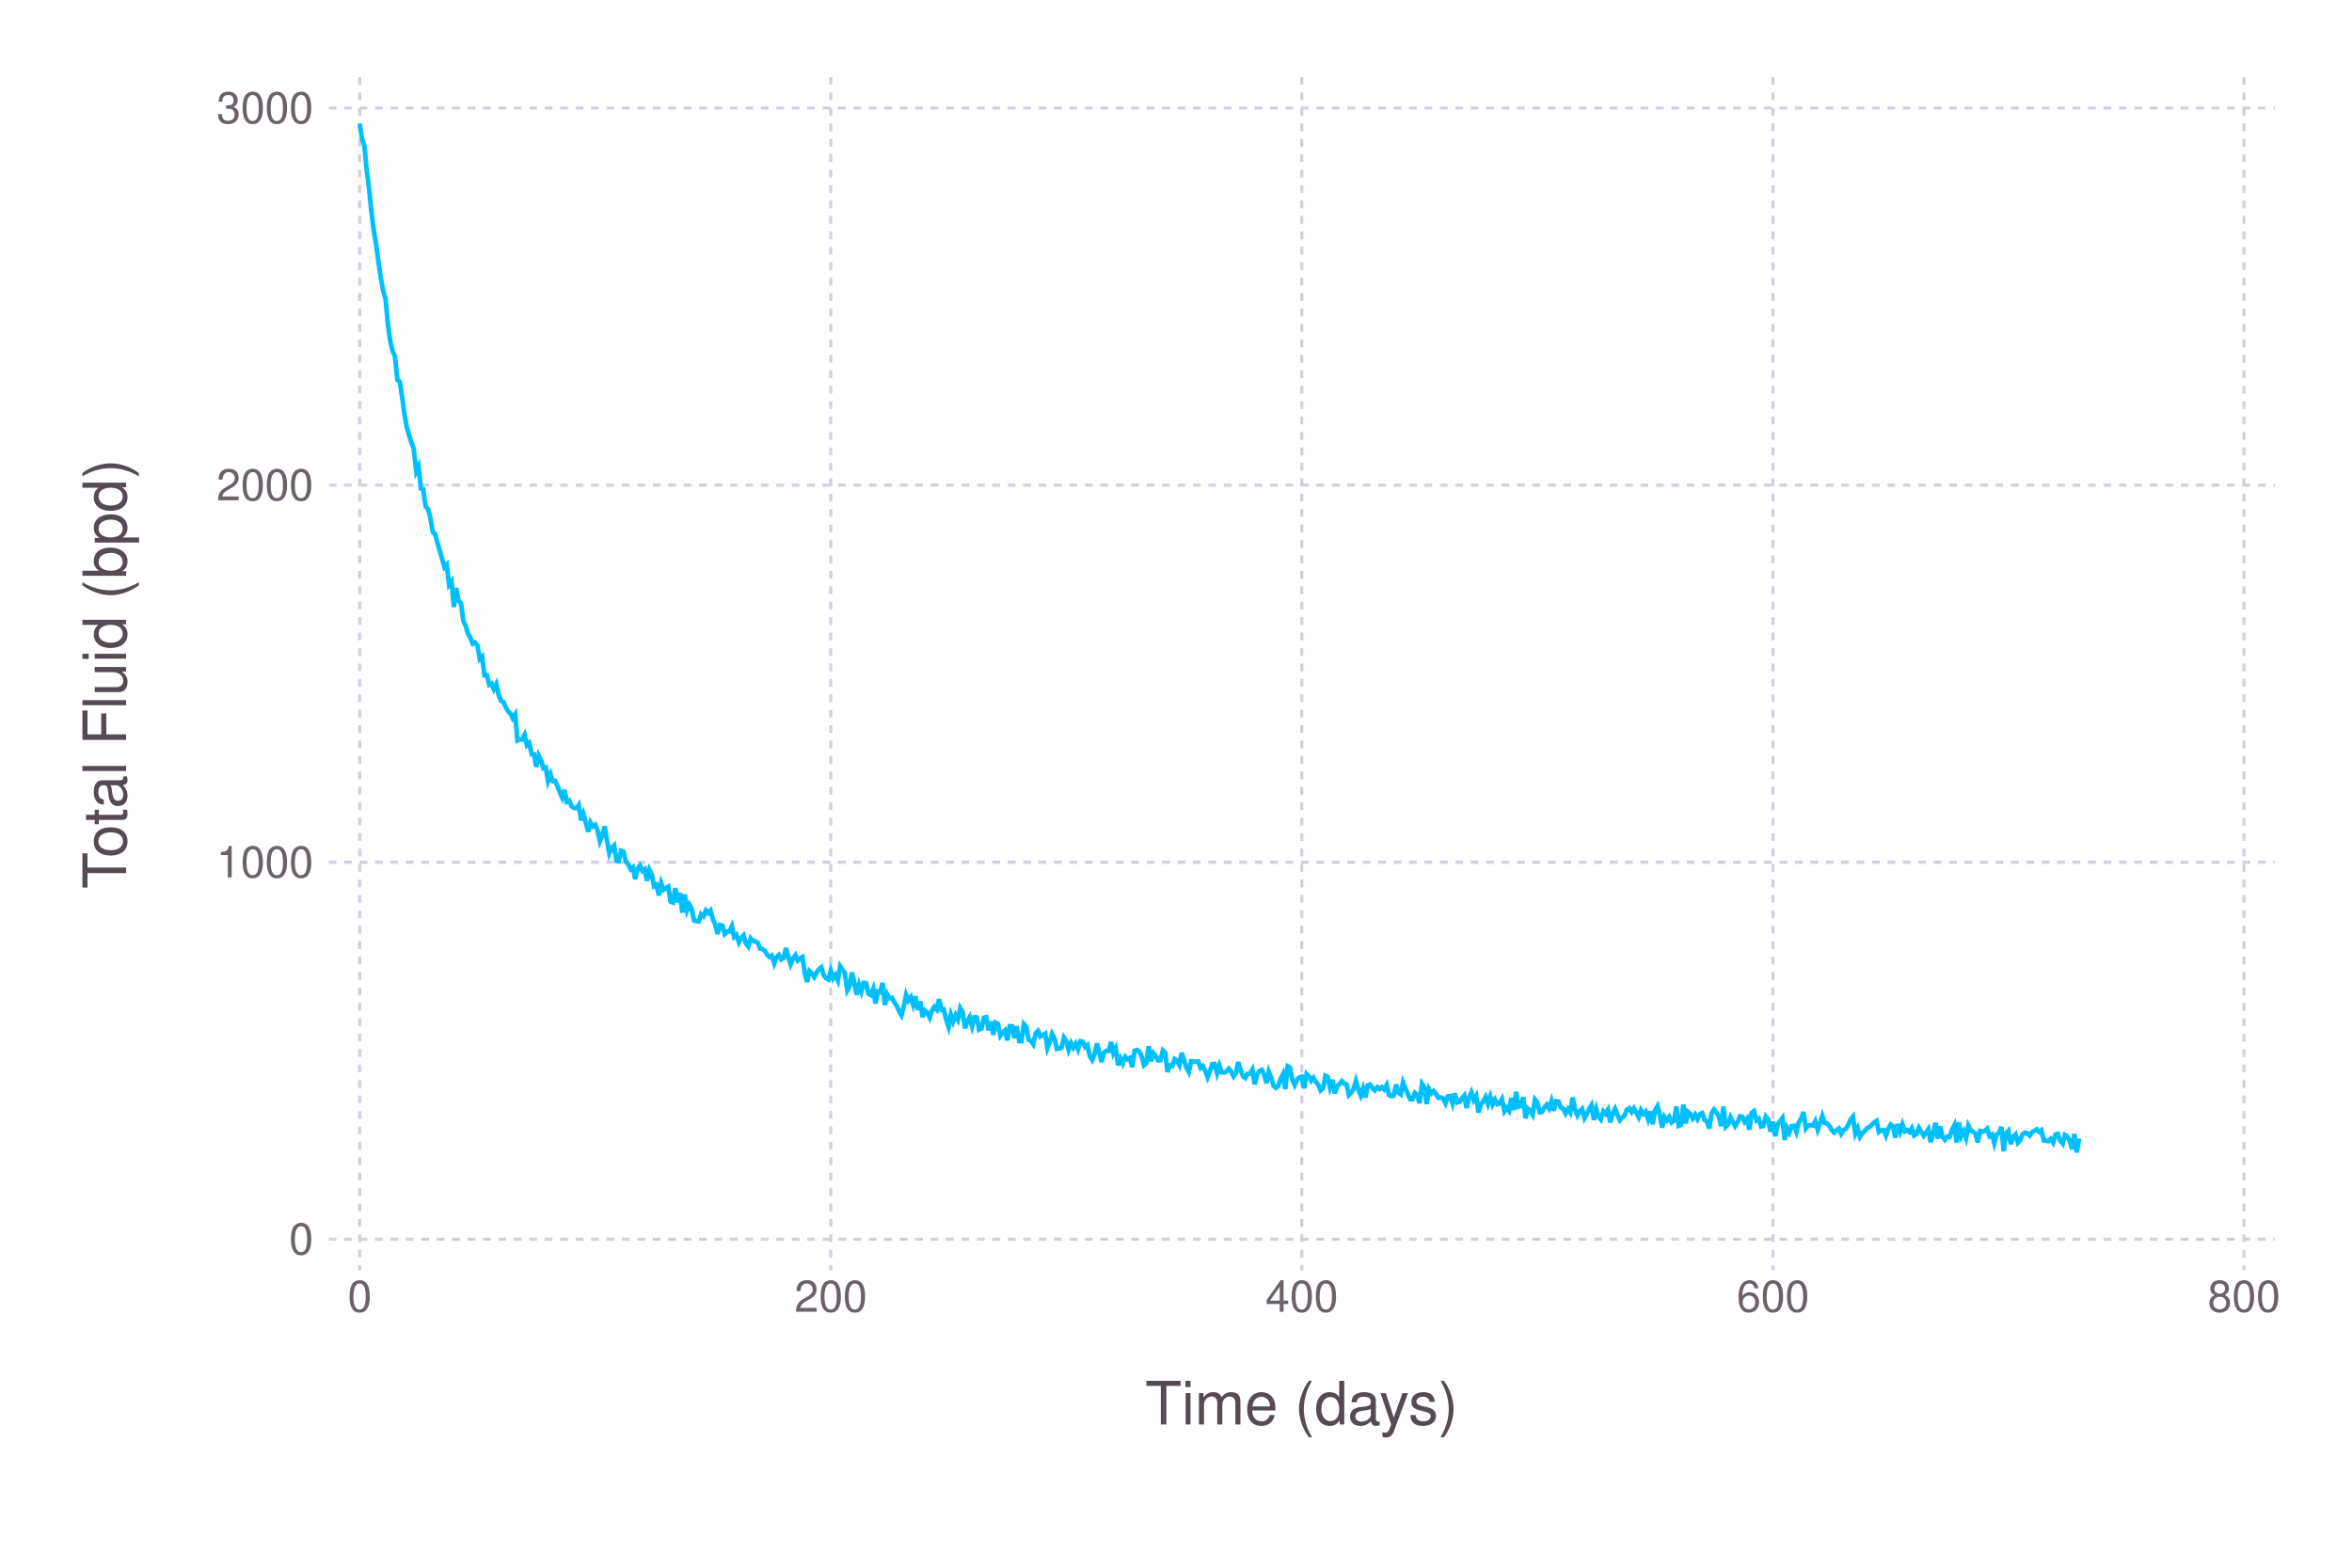
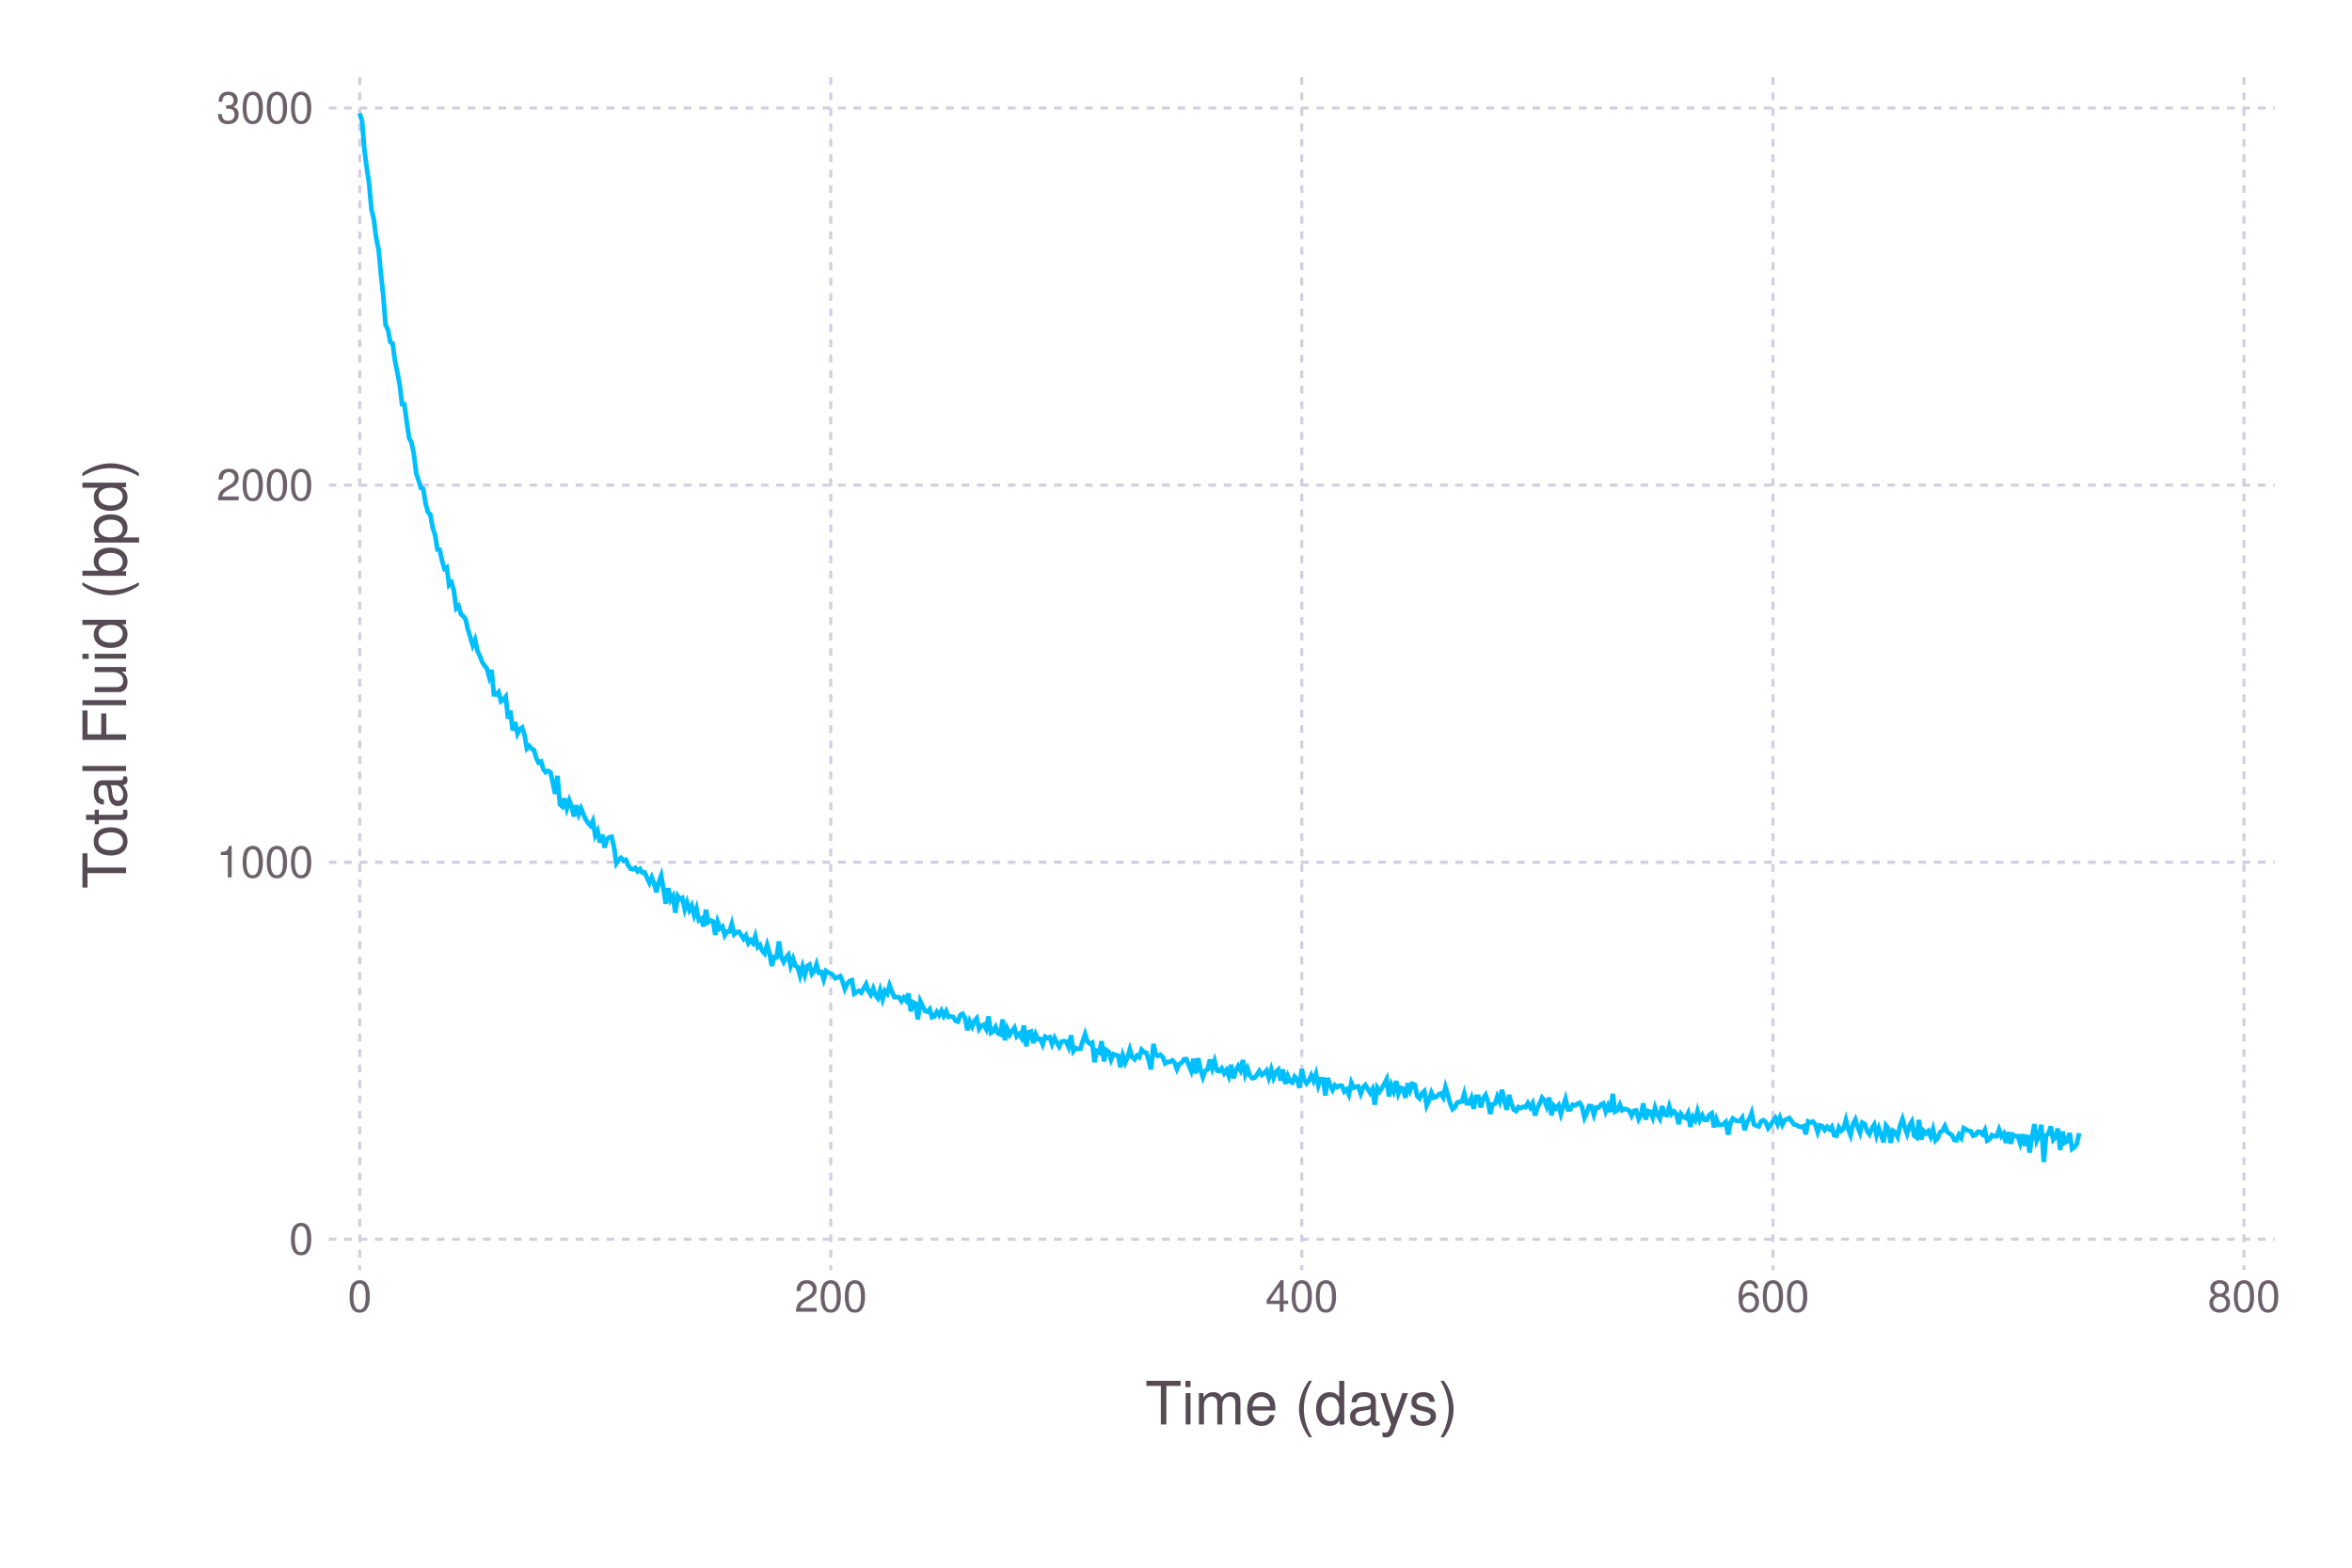
<svg xmlns="http://www.w3.org/2000/svg" version="1.2" width="152.4mm" height="101.6mm" viewBox="0 0 152.4 101.6" stroke="none" fill="#000000" stroke-width="0.3" font-size="3.88">
  <defs>
    <marker id="arrow" markerWidth="15" markerHeight="7" refX="5" refY="3.5" orient="auto" markerUnits="strokeWidth">
      <path d="M0,0 L15,3.5 L0,7 z" stroke="context-stroke" fill="context-stroke" />
    </marker>
  </defs>
-   <g class="plotroot xscalable yscalable" id="img-9a2a4fd1-1">
-     <g font-size="3.88" font-family="'PT Sans','Helvetica Neue','Helvetica',sans-serif" fill="#564A55" stroke="#000000" stroke-opacity="0.000" id="img-9a2a4fd1-2">
+   <g class="plotroot xscalable yscalable" id="img-751100ef-1">
+     <g font-size="3.88" font-family="'PT Sans','Helvetica Neue','Helvetica',sans-serif" fill="#564A55" stroke="#000000" stroke-opacity="0.000" id="img-751100ef-2">
      <g transform="translate(84.35,89.99)">
        <g class="primitive">
          <text text-anchor="middle" dy="0.6em">Time (days)</text>
        </g>
      </g>
    </g>
-     <g class="guide xlabels" font-size="2.82" font-family="'PT Sans Caption','Helvetica Neue','Helvetica',sans-serif" fill="#6C606B" id="img-9a2a4fd1-3">
+     <g class="guide xlabels" font-size="2.82" font-family="'PT Sans Caption','Helvetica Neue','Helvetica',sans-serif" fill="#6C606B" id="img-751100ef-3">
      <g transform="translate(23.31,83.32)">
        <g class="primitive">
          <text text-anchor="middle" dy="0.6em">0</text>
        </g>
      </g>
      <g transform="translate(53.83,83.32)">
        <g class="primitive">
          <text text-anchor="middle" dy="0.6em">200</text>
        </g>
      </g>
      <g transform="translate(84.35,83.32)">
        <g class="primitive">
          <text text-anchor="middle" dy="0.6em">400</text>
        </g>
      </g>
      <g transform="translate(114.88,83.32)">
        <g class="primitive">
          <text text-anchor="middle" dy="0.6em">600</text>
        </g>
      </g>
      <g transform="translate(145.4,83.32)">
        <g class="primitive">
          <text text-anchor="middle" dy="0.6em">800</text>
        </g>
      </g>
    </g>
-     <g clip-path="url(#img-9a2a4fd1-4)">
-       <g id="img-9a2a4fd1-5">
-         <g pointer-events="visible" fill="#000000" fill-opacity="0.000" stroke="#000000" stroke-opacity="0.000" class="guide background" id="img-9a2a4fd1-6">
-           <g transform="translate(84.35,43.66)" id="img-9a2a4fd1-7">
+     <g clip-path="url(#img-751100ef-4)">
+       <g id="img-751100ef-5">
+         <g pointer-events="visible" fill="#000000" fill-opacity="0.000" stroke="#000000" stroke-opacity="0.000" class="guide background" id="img-751100ef-6">
+           <g transform="translate(84.35,43.66)" id="img-751100ef-7">
            <path d="M-63.05,-38.66 L 63.05 -38.66 63.05 38.66 -63.05 38.66 z" class="primitive" />
          </g>
        </g>
-         <g class="guide ygridlines xfixed" stroke-dasharray="0.5,0.5" stroke-width="0.2" stroke="#D0D0E0" id="img-9a2a4fd1-8">
-           <g transform="translate(84.35,80.31)" id="img-9a2a4fd1-9">
+         <g class="guide ygridlines xfixed" stroke-dasharray="0.5,0.5" stroke-width="0.2" stroke="#D0D0E0" id="img-751100ef-8">
+           <g transform="translate(84.35,80.31)" id="img-751100ef-9">
            <path fill="none" d="M-63.05,0 L 63.05 0" class="primitive" />
          </g>
-           <g transform="translate(84.35,55.88)" id="img-9a2a4fd1-10">
+           <g transform="translate(84.35,55.88)" id="img-751100ef-10">
            <path fill="none" d="M-63.05,0 L 63.05 0" class="primitive" />
          </g>
-           <g transform="translate(84.35,31.44)" id="img-9a2a4fd1-11">
+           <g transform="translate(84.35,31.44)" id="img-751100ef-11">
            <path fill="none" d="M-63.05,0 L 63.05 0" class="primitive" />
          </g>
-           <g transform="translate(84.35,7)" id="img-9a2a4fd1-12">
+           <g transform="translate(84.35,7)" id="img-751100ef-12">
            <path fill="none" d="M-63.05,0 L 63.05 0" class="primitive" />
          </g>
        </g>
-         <g class="guide xgridlines yfixed" stroke-dasharray="0.5,0.5" stroke-width="0.2" stroke="#D0D0E0" id="img-9a2a4fd1-13">
-           <g transform="translate(23.31,43.66)" id="img-9a2a4fd1-14">
+         <g class="guide xgridlines yfixed" stroke-dasharray="0.5,0.5" stroke-width="0.2" stroke="#D0D0E0" id="img-751100ef-13">
+           <g transform="translate(23.31,43.66)" id="img-751100ef-14">
            <path fill="none" d="M0,-38.66 L 0 38.66" class="primitive" />
          </g>
-           <g transform="translate(53.83,43.66)" id="img-9a2a4fd1-15">
+           <g transform="translate(53.83,43.66)" id="img-751100ef-15">
            <path fill="none" d="M0,-38.66 L 0 38.66" class="primitive" />
          </g>
-           <g transform="translate(84.35,43.66)" id="img-9a2a4fd1-16">
+           <g transform="translate(84.35,43.66)" id="img-751100ef-16">
            <path fill="none" d="M0,-38.66 L 0 38.66" class="primitive" />
          </g>
-           <g transform="translate(114.88,43.66)" id="img-9a2a4fd1-17">
+           <g transform="translate(114.88,43.66)" id="img-751100ef-17">
            <path fill="none" d="M0,-38.66 L 0 38.66" class="primitive" />
          </g>
-           <g transform="translate(145.4,43.66)" id="img-9a2a4fd1-18">
+           <g transform="translate(145.4,43.66)" id="img-751100ef-18">
            <path fill="none" d="M0,-38.66 L 0 38.66" class="primitive" />
          </g>
        </g>
-         <g class="plotpanel" id="img-9a2a4fd1-19">
-           <g stroke-width="0.3" fill="#000000" fill-opacity="0.000" class="geometry" id="img-9a2a4fd1-20">
-             <g class="color_LCHab{Float32}(70.0f0,60.0f0,240.0f0)" stroke-dasharray="none" stroke="#00BFFF" id="img-9a2a4fd1-21">
-               <g transform="translate(79.01,64.53)" id="img-9a2a4fd1-22">
-                 <path fill="none" d="M-55.71,-56.52 L -55.55 -55.51 -55.4 -55.1 -55.25 -53.5 -55.1 -52.37 -54.94 -50.76 -54.79 -49.57 -54.64 -48.69 -54.48 -47.5 -54.33 -46.49 -54.18 -45.69 -54.03 -45.16 -53.87 -43.46 -53.72 -42.41 -53.57 -41.77 -53.42 -41.43 -53.26 -39.91 -53.11 -39.8 -52.96 -38.84 -52.81 -37.73 -52.65 -36.84 -52.5 -36.31 -52.35 -35.85 -52.2 -35.44 -52.04 -33.99 -51.89 -34.31 -51.74 -32.87 -51.59 -32.83 -51.43 -31.7 -51.28 -31.55 -51.13 -31.01 -50.97 -30.06 -50.82 -29.92 -50.67 -29.36 -50.52 -28.84 -50.36 -28.29 -50.21 -27.77 -50.06 -27.93 -49.91 -26.63 -49.75 -26.84 -49.6 -25.19 -49.45 -26.42 -49.3 -25.59 -49.14 -25.44 -48.99 -24.31 -48.84 -23.97 -48.69 -23.48 -48.53 -23.19 -48.38 -22.81 -48.23 -22.89 -48.07 -22.68 -47.92 -21.83 -47.77 -21.97 -47.62 -20.76 -47.46 -20.77 -47.31 -20.15 -47.16 -20.23 -47.01 -19.87 -46.85 -20.19 -46.7 -19.49 -46.55 -19.11 -46.4 -19.05 -46.24 -18.69 -46.09 -18.44 -45.94 -18.29 -45.79 -17.98 -45.63 -18.23 -45.48 -16.54 -45.33 -16.61 -45.18 -16.6 -45.02 -16.91 -44.87 -16.23 -44.72 -16.37 -44.56 -15.66 -44.41 -15.65 -44.26 -14.83 -44.11 -15.57 -43.95 -15.25 -43.8 -14.74 -43.65 -14.79 -43.5 -13.92 -43.34 -14.35 -43.19 -13.9 -43.04 -13.92 -42.89 -13.6 -42.73 -13.16 -42.58 -12.83 -42.43 -13.34 -42.28 -12.56 -42.12 -12.64 -41.97 -12.27 -41.82 -12.17 -41.66 -12.15 -41.51 -12.36 -41.36 -11.37 -41.21 -11.78 -41.05 -11.21 -40.9 -10.63 -40.75 -11.23 -40.6 -10.97 -40.44 -11.07 -40.29 -10.72 -40.14 -10.01 -39.99 -10.38 -39.83 -10.97 -39.68 -10.07 -39.53 -9.23 -39.38 -9.58 -39.22 -9.74 -39.07 -8.74 -38.92 -8.71 -38.77 -9.39 -38.61 -9.33 -38.46 -8.7 -38.31 -8.53 -38.15 -8.2 -38 -8.32 -37.85 -7.56 -37.7 -8.23 -37.54 -8.42 -37.39 -8.09 -37.24 -8.2 -37.09 -7.45 -36.93 -8.16 -36.78 -7.86 -36.63 -7.1 -36.48 -7.19 -36.32 -6.5 -36.17 -7.29 -36.02 -6.87 -35.87 -6.97 -35.71 -7.07 -35.56 -6.1 -35.41 -6.04 -35.25 -6.97 -35.1 -6.06 -34.95 -6.66 -34.8 -5.38 -34.64 -6.56 -34.49 -5.54 -34.34 -5.89 -34.19 -5.61 -34.03 -4.87 -33.88 -4.83 -33.73 -4.82 -33.58 -5.29 -33.42 -5.16 -33.27 -5.53 -33.12 -5.36 -32.97 -5.52 -32.81 -4.93 -32.66 -4.6 -32.51 -4 -32.36 -4.58 -32.2 -4.53 -32.05 -4 -31.9 -4.15 -31.74 -4.17 -31.59 -4.5 -31.44 -3.81 -31.29 -3.94 -31.13 -3.46 -30.98 -3.75 -30.83 -3.91 -30.68 -3.39 -30.52 -3.19 -30.37 -3.72 -30.22 -3.55 -30.07 -3.52 -29.91 -3.43 -29.76 -3.05 -29.61 -3.03 -29.46 -2.92 -29.3 -2.65 -29.15 -2.51 -29 -2.6 -28.84 -2.09 -28.69 -2.49 -28.54 -2.64 -28.39 -2.35 -28.23 -2.45 -28.08 -3.09 -27.93 -2.51 -27.78 -2.03 -27.62 -2.42 -27.47 -2.63 -27.32 -2.28 -27.17 -2.42 -27.01 -2.51 -26.86 -1.42 -26.71 -0.89 -26.56 -1.6 -26.4 -1.44 -26.25 -1.21 -26.1 -1.49 -25.95 -1.72 -25.79 -1.84 -25.64 -1.33 -25.49 -1.14 -25.33 -1.05 -25.18 -1.63 -25.03 -1.12 -24.88 -1.34 -24.72 -0.98 -24.57 -1.9 -24.42 -1.67 -24.27 -1.46 -24.11 -0.34 -23.96 -0.6 -23.81 -1.5 -23.66 -0.87 -23.5 -0.06 -23.35 -0.7 -23.2 -0.26 -23.05 -0.83 -22.89 -0.81 -22.74 -0.13 -22.59 -0.04 -22.43 -0.44 -22.28 0.51 -22.13 -0.27 -21.98 -0.22 -21.82 -0.83 -21.67 0.6 -21.52 -0.09 -21.37 0.17 -21.21 0.14 -21.06 0.44 -20.91 0.65 -20.76 0.99 -20.6 1.26 -20.45 0.69 -20.3 -0.06 -20.15 0.31 -19.99 0.09 -19.84 0.59 -19.69 0.04 -19.54 0.92 -19.38 0.37 -19.23 1.39 -19.08 0.96 -18.92 1.11 -18.77 1.42 -18.62 0.96 -18.47 0.72 -18.31 0.9 -18.16 0.23 -18.01 0.92 -17.86 0.89 -17.7 1.55 -17.55 2.01 -17.4 1.24 -17.25 1.68 -17.09 1.26 -16.94 1.54 -16.79 0.81 -16.64 1.07 -16.48 2.11 -16.33 1.67 -16.18 1.39 -16.02 1.98 -15.87 1.4 -15.72 1.41 -15.57 2.2 -15.41 2.12 -15.26 1.43 -15.11 1.39 -14.96 2.24 -14.8 1.68 -14.65 2.54 -14.5 1.75 -14.35 1.83 -14.19 2.6 -14.04 2.4 -13.89 2.25 -13.74 2.89 -13.58 1.98 -13.43 1.98 -13.28 2.74 -13.13 1.98 -12.97 2.95 -12.82 2.95 -12.67 1.84 -12.51 2.02 -12.36 2.86 -12.21 2.92 -12.06 3.14 -11.9 2.42 -11.75 2.28 -11.6 2.64 -11.45 2.55 -11.29 2.46 -11.14 3.39 -10.99 3 -10.84 2.47 -10.68 2.77 -10.53 3.45 -10.38 3.42 -10.23 3.37 -10.07 2.71 -9.92 2.94 -9.77 3.51 -9.61 3.08 -9.46 3.37 -9.31 3.11 -9.16 3.48 -9 2.95 -8.85 2.98 -8.7 3.32 -8.55 3.2 -8.39 3.93 -8.24 4.16 -8.09 3.8 -7.94 3.1 -7.78 3.66 -7.63 4.3 -7.48 3.7 -7.33 3.57 -7.17 3.58 -7.02 3 -6.87 3.72 -6.72 3.42 -6.56 4.51 -6.41 4.07 -6.26 4.39 -6.1 3.96 -5.95 4.12 -5.8 4.04 -5.65 4.63 -5.49 3.56 -5.34 3.52 -5.19 3.62 -5.04 3.92 -4.88 4.5 -4.73 4.36 -4.58 3.27 -4.43 4.25 -4.27 3.73 -4.12 3.91 -3.97 4.19 -3.82 4.18 -3.66 3.55 -3.51 3.7 -3.36 4.94 -3.2 4.51 -3.05 4.55 -2.9 4.1 -2.75 4.2 -2.59 4.5 -2.44 3.7 -2.29 4.17 -2.14 4.65 -1.98 4.94 -1.83 4.25 -1.68 4.26 -1.53 4.28 -1.37 4.26 -1.22 4.68 -1.07 4.56 -0.92 4.86 -0.76 5.29 -0.61 4.9 -0.46 4.43 -0.31 4.42 -0.15 5.03 0 4.53 0.15 4.96 0.31 4.98 0.46 4.91 0.61 4.73 0.76 4.91 0.92 5.23 1.07 5.04 1.22 4.3 1.37 4.82 1.53 5.21 1.68 5.33 1.83 5.06 1.98 5.06 2.14 4.79 2.29 5.74 2.44 5.12 2.59 4.89 2.75 4.81 2.9 5.11 3.05 5.67 3.2 4.93 3.36 5.32 3.51 5.83 3.66 5.97 3.82 5.84 3.97 5.38 4.12 5.08 4.27 6.05 4.43 4.58 4.58 4.67 4.73 5.46 4.88 5.79 5.04 5.44 5.19 5.29 5.34 5.25 5.49 6 5.65 5.08 5.8 5.23 5.95 5.51 6.1 5.32 6.26 5.6 6.41 5.76 6.56 6.14 6.72 6 6.87 5.19 7.02 5.26 7.17 5.95 7.33 5.45 7.48 6.33 7.63 5.88 7.78 5.73 7.94 5.53 8.09 5.71 8.24 5.75 8.39 6.43 8.55 6.27 8.7 6.02 8.85 5.53 9 6.08 9.16 6.47 9.31 6.02 9.46 6.6 9.61 5.81 9.77 5.76 9.92 5.99 10.07 6.14 10.23 5.93 10.38 6.05 10.53 5.93 10.68 6.08 10.84 5.79 10.99 6.43 11.14 6.51 11.29 6.49 11.45 5.76 11.6 6.28 11.75 6.39 11.9 5.63 12.06 6.03 12.21 6.36 12.36 6.71 12.51 6.71 12.67 6.3 12.82 6.42 12.97 6.97 13.13 5.7 13.28 5.92 13.43 7.02 13.58 6.05 13.74 6.33 13.89 6.18 14.04 6.37 14.19 6.62 14.35 6.59 14.5 6.67 14.65 6.97 14.8 6.53 14.96 6.5 15.11 6.98 15.26 6.33 15.41 6.92 15.57 6.87 15.72 6.65 15.87 6.47 16.02 7.28 16.18 6.61 16.33 6.27 16.48 6.76 16.64 6.5 16.79 7.57 16.94 7.05 17.09 6.88 17.25 6.57 17.4 7.01 17.55 6.54 17.7 7.06 17.86 6.74 18.01 7.03 18.16 6.97 18.31 6.71 18.47 7.49 18.62 7.26 18.77 7.46 18.92 6.63 19.08 7.41 19.23 6.23 19.38 7.19 19.54 7.14 19.69 6.58 19.84 7.95 19.99 7.32 20.15 7.46 20.3 7.71 20.45 6.72 20.6 6.9 20.76 7.56 20.91 7.53 21.06 7.24 21.21 7.06 21.37 7.31 21.52 6.84 21.67 7.45 21.82 6.84 21.98 6.86 22.13 7.25 22.28 7.32 22.43 7.63 22.59 7.35 22.74 7.57 22.89 6.6 23.05 7.38 23.2 7.76 23.35 7.49 23.5 7.34 23.66 7.93 23.81 7.67 23.96 7.33 24.11 7.09 24.27 8.05 24.42 7.36 24.57 7.85 24.72 8.03 24.88 7.49 25.03 7.66 25.18 7.4 25.33 8.21 25.49 7.62 25.64 7.33 25.79 7.72 25.95 8.07 26.1 7.9 26.25 7.77 26.4 7.39 26.56 7.3 26.71 7.54 26.86 7.3 27.01 7.56 27.17 7.87 27.32 7.41 27.47 7.66 27.62 7.51 27.78 8 27.93 7.5 28.08 8.33 28.23 7.42 28.39 7.15 28.54 7.7 28.69 8.55 28.84 7.85 29 8.07 29.15 7.86 29.3 8.21 29.46 8.09 29.61 7.18 29.76 8.43 29.91 8.37 30.07 7.06 30.22 8.28 30.37 7.54 30.52 7.66 30.68 7.96 30.83 7.71 30.98 8 31.13 7.68 31.29 7.61 31.44 8.06 31.59 8.12 31.74 8.61 31.9 7.6 32.05 7.38 32.2 7.55 32.36 7.82 32.51 8.45 32.66 7.19 32.81 8.49 32.97 8.33 33.12 7.88 33.27 8.18 33.42 8.46 33.58 8.21 33.73 7.82 33.88 7.84 34.03 8.18 34.19 7.97 34.34 8.68 34.49 7.59 34.64 7.48 34.8 8.08 34.95 7.98 35.1 8.48 35.25 8.44 35.41 7.83 35.56 8.01 35.71 8.81 35.87 8.16 36.02 9.11 36.17 8.35 36.32 8.15 36.48 7.93 36.63 9.35 36.78 8.57 36.93 8.87 37.09 8.45 37.24 8.43 37.39 8.83 37.54 8.23 37.7 7.95 37.85 7.54 38 8.6 38.15 8.41 38.31 8.39 38.46 8.42 38.61 8.13 38.77 8.69 38.92 8.26 39.07 7.79 39.22 8.24 39.38 8.27 39.53 8.45 39.68 8.7 39.83 8.87 39.99 8.72 40.14 8.61 40.29 8.95 40.44 8.7 40.6 8.62 40.75 8.37 40.9 8.03 41.05 7.84 41.21 8.94 41.36 8.6 41.51 9.14 41.66 8.92 41.82 8.78 41.97 8.58 42.12 8.52 42.28 8.36 42.43 8.22 42.58 8.12 42.73 8.83 42.89 8.72 43.04 8.71 43.19 9.07 43.34 8.64 43.5 8.35 43.65 8.46 43.8 9.2 43.95 8.32 44.11 8.82 44.26 8.35 44.41 8.79 44.56 8.7 44.72 8.84 44.87 8.59 45.02 9.06 45.18 8.96 45.33 8.56 45.48 8.81 45.63 9.08 45.79 8.88 45.94 8.65 46.09 9.49 46.24 8.97 46.4 8.24 46.55 9.27 46.7 8.46 46.85 9.14 47.01 9.34 47.16 9.14 47.31 9.16 47.46 8.72 47.62 8.4 47.77 9.52 47.92 8.21 48.07 9.1 48.23 8.79 48.38 9.22 48.53 8.42 48.69 8.74 48.84 8.82 48.99 8.93 49.14 9.51 49.3 8.77 49.45 8.81 49.6 8.76 49.75 8.62 49.91 9.1 50.06 9 50.21 9.56 50.36 8.99 50.52 8.89 50.67 8.5 50.82 10.08 50.97 8.92 51.13 8.75 51.28 9.62 51.43 9.16 51.59 8.99 51.74 9.53 51.89 9.37 52.04 8.98 52.2 8.88 52.35 8.92 52.5 9.07 52.65 8.86 52.81 8.76 52.96 8.66 53.11 8.82 53.26 8.72 53.42 9.38 53.57 9.39 53.72 9.43 53.87 9.28 54.03 9.52 54.18 9.01 54.33 8.96 54.48 9.39 54.64 9.58 54.79 9.02 54.94 9.12 55.1 9.42 55.25 9.95 55.4 8.96 55.55 10.16 55.71 9.26" class="primitive" />
+         <g class="plotpanel" id="img-751100ef-19">
+           <g stroke-width="0.3" fill="#000000" fill-opacity="0.000" class="geometry" id="img-751100ef-20">
+             <g class="color_LCHab{Float32}(70.0f0,60.0f0,240.0f0)" stroke-dasharray="none" stroke="#00BFFF" id="img-751100ef-21">
+               <g transform="translate(79.01,64.52)" id="img-751100ef-22">
+                 <path fill="none" d="M-55.71,-57.18 L -55.55 -56.68 -55.4 -54.8 -55.25 -53.68 -55.1 -52.67 -54.94 -50.94 -54.79 -50.32 -54.64 -49.12 -54.48 -48.36 -54.33 -46.77 -54.18 -45.42 -54.03 -43.47 -53.87 -43.15 -53.72 -42.35 -53.57 -42.26 -53.42 -41.14 -53.26 -40.38 -53.11 -39.57 -52.96 -38.33 -52.81 -38.32 -52.65 -37.14 -52.5 -36.12 -52.35 -35.84 -52.2 -35.14 -52.04 -33.83 -51.89 -33.39 -51.74 -32.9 -51.59 -32.84 -51.43 -31.87 -51.28 -31.33 -51.13 -31.18 -50.97 -30.3 -50.82 -29.86 -50.67 -28.91 -50.52 -28.89 -50.36 -28.15 -50.21 -27.66 -50.06 -27.75 -49.91 -26.6 -49.75 -26.76 -49.6 -26.24 -49.45 -25.1 -49.3 -25.25 -49.14 -24.71 -48.99 -24.59 -48.84 -24.38 -48.69 -23.72 -48.53 -23.2 -48.38 -22.7 -48.23 -23.06 -48.07 -22.32 -47.92 -22.02 -47.77 -21.62 -47.62 -21.4 -47.46 -21.18 -47.31 -20.64 -47.16 -21.1 -47.01 -19.52 -46.85 -19.51 -46.7 -19.67 -46.55 -19.07 -46.4 -19.17 -46.24 -19.37 -46.09 -17.94 -45.94 -18.46 -45.79 -17.19 -45.63 -17.72 -45.48 -16.97 -45.33 -17.26 -45.18 -17.37 -45.02 -16.88 -44.87 -16.01 -44.72 -16.17 -44.56 -15.99 -44.41 -15.91 -44.26 -15.38 -44.11 -15.09 -43.95 -15.16 -43.8 -14.66 -43.65 -14.47 -43.5 -14.56 -43.34 -14.46 -43.19 -13.77 -43.04 -13.07 -42.89 -14.24 -42.73 -12.39 -42.58 -12.25 -42.43 -12.78 -42.28 -12.13 -42.12 -12.65 -41.97 -12.26 -41.82 -11.61 -41.66 -12.33 -41.51 -11.76 -41.36 -12.13 -41.21 -11.75 -41.05 -11.4 -40.9 -11.17 -40.75 -11.01 -40.6 -11.32 -40.44 -10.38 -40.29 -10.67 -40.14 -9.92 -39.99 -10.43 -39.83 -9.59 -39.68 -10.15 -39.53 -10.25 -39.38 -10.29 -39.22 -9.6 -39.07 -8.57 -38.92 -8.79 -38.77 -8.92 -38.61 -8.74 -38.46 -8.8 -38.31 -8.45 -38.15 -8.22 -38 -8.18 -37.85 -8.27 -37.7 -8.05 -37.54 -8.2 -37.39 -7.97 -37.24 -7.98 -37.09 -7.65 -36.93 -7.3 -36.78 -7.66 -36.63 -7.27 -36.48 -6.7 -36.32 -7.35 -36.17 -7.77 -36.02 -6.9 -35.87 -5.95 -35.71 -6.96 -35.56 -6.2 -35.41 -6.44 -35.25 -5.36 -35.1 -6.45 -34.95 -6.24 -34.8 -6.32 -34.64 -5.59 -34.49 -6.04 -34.34 -5.54 -34.19 -5.83 -34.03 -5.21 -33.88 -5.65 -33.73 -4.88 -33.58 -4.98 -33.42 -4.48 -33.27 -5.56 -33.12 -4.76 -32.97 -4.87 -32.81 -4.8 -32.66 -3.93 -32.51 -4.77 -32.36 -4.35 -32.2 -4.47 -32.05 -3.91 -31.9 -4.15 -31.74 -4.15 -31.59 -4.64 -31.44 -3.97 -31.29 -4.1 -31.13 -4.14 -30.98 -3.91 -30.83 -3.67 -30.68 -3.88 -30.52 -3.4 -30.37 -3.59 -30.22 -3.4 -30.07 -3.85 -29.91 -3.14 -29.76 -3.27 -29.61 -2.89 -29.46 -2.72 -29.3 -3.28 -29.15 -2.76 -29 -1.92 -28.84 -2.5 -28.69 -2.48 -28.54 -3.51 -28.39 -2.51 -28.23 -2.17 -28.08 -2.46 -27.93 -2.64 -27.78 -1.93 -27.62 -2.38 -27.47 -1.92 -27.32 -1.84 -27.17 -1.29 -27.01 -1.88 -26.86 -1.34 -26.71 -1.9 -26.56 -2 -26.4 -1.4 -26.25 -1.58 -26.1 -2.03 -25.95 -1.48 -25.79 -1.52 -25.64 -1.04 -25.49 -1.59 -25.33 -1.48 -25.18 -1.43 -25.03 -1.32 -24.88 -1.12 -24.72 -1.19 -24.57 -1.26 -24.42 -0.93 -24.27 -0.43 -24.11 -0.77 -23.96 -0.94 -23.81 -0.99 -23.66 -0.12 -23.5 -0.22 -23.35 -0.31 -23.2 -0.19 -23.05 -0.46 -22.89 -0.74 -22.74 -0.29 -22.59 -0.06 -22.43 -0.46 -22.28 -0.03 -22.13 0.17 -21.98 -0.35 -21.82 0.24 -21.67 -0.3 -21.52 -0.12 -21.37 -0.66 -21.21 -0.23 -21.06 0.1 -20.91 0.1 -20.76 0.11 -20.6 0.36 -20.45 0.13 -20.3 0.32 -20.15 -0.13 -19.99 1.02 -19.84 0.44 -19.69 0.52 -19.54 1.55 -19.38 0.37 -19.23 0.68 -19.08 0.99 -18.92 1.05 -18.77 0.88 -18.62 1.41 -18.47 1.36 -18.31 1.06 -18.16 1.28 -18.01 0.99 -17.86 1.32 -17.7 1.01 -17.55 1.38 -17.4 1.35 -17.25 1.38 -17.09 1.64 -16.94 1.69 -16.79 1.27 -16.64 1.18 -16.48 1.45 -16.33 2.25 -16.18 1.67 -16.02 2.01 -15.87 1.64 -15.72 1.47 -15.57 2.17 -15.41 1.95 -15.26 1.89 -15.11 2.17 -14.96 1.35 -14.8 2.41 -14.65 2.31 -14.5 2.04 -14.35 2.44 -14.19 2.52 -14.04 1.55 -13.89 2.9 -13.74 2.17 -13.58 2.54 -13.43 2.3 -13.28 2.09 -13.13 2.65 -12.97 2.49 -12.82 2.74 -12.67 1.94 -12.51 3.29 -12.36 2.38 -12.21 2.33 -12.06 3.08 -11.9 2.51 -11.75 2.83 -11.6 2.82 -11.45 3.17 -11.29 2.67 -11.14 2.76 -10.99 2.7 -10.84 3.15 -10.68 2.75 -10.53 3.05 -10.38 3.31 -10.23 2.99 -10.07 2.95 -9.92 2.99 -9.77 3.34 -9.61 2.58 -9.46 3.6 -9.31 3.4 -9.16 3.46 -9 3.45 -8.85 2.93 -8.7 2.5 -8.55 2.98 -8.39 3.12 -8.24 3.05 -8.09 4.32 -7.94 3.59 -7.78 3.69 -7.63 2.96 -7.48 4.26 -7.33 3.53 -7.17 3.65 -7.02 4.16 -6.87 3.8 -6.72 3.85 -6.56 3.9 -6.41 4.65 -6.26 3.88 -6.1 4.35 -5.95 4 -5.8 3.49 -5.65 3.99 -5.49 4.13 -5.34 3.89 -5.19 3.99 -5.04 3.51 -4.88 3.67 -4.73 3.71 -4.58 4.19 -4.43 4.79 -4.27 3.13 -4.12 3.84 -3.97 3.91 -3.82 3.84 -3.66 4 -3.51 4.4 -3.36 4.31 -3.2 4.3 -3.05 4.2 -2.9 4.36 -2.75 4.77 -2.59 4.43 -2.44 4.35 -2.29 4.13 -2.14 4.12 -1.98 4.52 -1.83 4.87 -1.68 4.1 -1.53 5.05 -1.37 4.06 -1.22 4.82 -1.07 5.29 -0.92 4.87 -0.76 4.78 -0.61 4.15 -0.46 4.72 -0.31 4.24 -0.15 4.87 0 4.9 0.15 4.72 0.31 5.04 0.46 4.83 0.61 5.22 0.76 4.49 0.92 5.36 1.07 4.84 1.22 4.57 1.37 4.85 1.53 4.18 1.68 5.12 1.83 4.74 1.98 5.19 2.14 5.36 2.29 5.32 2.44 5.13 2.59 4.89 2.75 5.15 2.9 5.04 3.05 4.86 3.2 5.33 3.36 4.79 3.51 5.33 3.66 4.96 3.82 4.8 3.97 5.51 4.12 4.79 4.27 5.72 4.43 5.21 4.58 5.57 4.73 5.64 4.88 5.26 5.04 5.44 5.19 5.98 5.34 4.76 5.49 5.44 5.65 5.7 5.8 5.5 5.95 5.17 6.1 5.53 6.26 5.08 6.41 5.83 6.56 5.42 6.72 5.42 6.87 6.48 7.02 5.34 7.17 5.8 7.33 6.12 7.48 5.81 7.63 5.94 7.78 5.84 7.94 5.85 8.09 6.22 8.24 6.09 8.39 6.42 8.55 5.65 8.7 5.97 8.85 5.91 9 5.89 9.16 6.36 9.31 5.96 9.46 5.8 9.61 6.03 9.77 6.31 9.92 6.06 10.07 7.08 10.23 5.98 10.38 6.22 10.53 5.99 10.68 5.74 10.84 5.42 10.99 6.54 11.14 5.82 11.29 6.2 11.45 5.54 11.6 6.35 11.75 5.98 11.9 6.04 12.06 6.63 12.21 5.68 12.36 6.14 12.51 5.72 12.67 5.79 12.82 6.52 12.97 6.67 13.13 6.34 13.28 6.2 13.43 7.13 13.58 6.79 13.74 6.29 13.89 6.62 14.04 6.57 14.19 6.42 14.35 6.35 14.5 6.6 14.65 5.94 14.8 6.43 14.96 7.01 15.11 7.36 15.26 7.24 15.41 6.94 15.57 6.89 15.72 6.87 15.87 6.35 16.02 6.98 16.18 6.99 16.33 6.64 16.48 7.33 16.64 6.56 16.79 6.56 16.94 7.25 17.09 6.68 17.25 6.44 17.4 6.86 17.55 7.67 17.7 7.05 17.86 7.01 18.01 6.54 18.16 6.88 18.31 6.11 18.47 6.84 18.62 7.4 18.77 6.44 18.92 7 19.08 7.4 19.23 7.49 19.38 7.23 19.54 7.29 19.69 7.21 19.84 7.24 19.99 6.97 20.15 7.25 20.3 6.98 20.45 7.77 20.6 7.31 20.76 6.98 20.91 6.62 21.06 6.8 21.21 7.19 21.37 6.61 21.52 7.76 21.67 7.14 21.82 7.31 21.98 7.11 22.13 7.68 22.28 7.17 22.43 6.7 22.59 7.38 22.74 7.38 22.89 7.08 23.05 7.12 23.2 7.02 23.35 6.95 23.5 7.22 23.66 7.92 23.81 7.61 23.96 7.16 24.11 7.17 24.27 7.73 24.42 7.25 24.57 7.26 24.72 7.07 24.88 6.99 25.03 7.51 25.18 7.14 25.33 7.54 25.49 6.37 25.64 7.52 25.79 7.43 25.95 7.07 26.1 7.43 26.25 7.35 26.4 7.38 26.56 7.47 26.71 7.79 26.86 7.47 27.01 7.45 27.17 8.01 27.32 7.74 27.47 6.99 27.62 8.04 27.78 7.49 27.93 7.54 28.08 7.91 28.23 7.27 28.39 7.73 28.54 7.98 28.69 7.16 28.84 7.71 29 7.75 29.15 7.19 29.3 7.68 29.46 7.51 29.61 7.66 29.76 8.33 29.91 7.67 30.07 7.87 30.22 7.94 30.37 7.63 30.52 8.51 30.68 7.87 30.83 8.08 30.98 7.5 31.13 8.07 31.29 7.76 31.44 8.06 31.59 8.06 31.74 7.74 31.9 7.63 32.05 8.54 32.2 8 32.36 8.39 32.51 8.38 32.66 8.33 32.81 8.19 32.97 9.02 33.12 8.23 33.27 7.97 33.42 8.08 33.58 8.13 33.73 8.13 33.88 7.92 34.03 8.72 34.19 8.2 34.34 8 34.49 7.6 34.64 8.35 34.8 8.44 34.95 8.48 35.1 8.15 35.25 8.08 35.41 8.22 35.56 8.59 35.71 8.39 35.87 8.14 36.02 7.94 36.17 8.33 36.32 7.92 36.48 8.37 36.63 8.08 36.78 8.01 36.93 7.94 37.09 8.16 37.24 8.36 37.39 8.39 37.54 8.48 37.7 8.52 37.85 8.47 38 8.99 38.15 8.16 38.31 8.23 38.46 8.17 38.61 8.34 38.77 8.86 38.92 8.42 39.07 8.47 39.22 8.71 39.38 8.51 39.53 8.67 39.68 8.5 39.83 9.05 39.99 9.08 40.14 8.54 40.29 8.77 40.44 8.64 40.6 8.06 40.75 8.66 40.9 9.05 41.05 8.35 41.21 8.04 41.36 8.51 41.51 8.89 41.66 8.24 41.82 8.33 41.97 8.78 42.12 8.99 42.28 8.6 42.43 8.37 42.58 9.06 42.73 8.6 42.89 9.06 43.04 9.51 43.19 8.42 43.34 8.63 43.5 9.55 43.65 8.77 43.8 8.87 43.95 9.16 44.11 8.41 44.26 8 44.41 8.54 44.56 8.96 44.72 8.42 44.87 8.17 45.02 9.08 45.18 9.2 45.33 8.06 45.48 9.34 45.63 8.77 45.79 8.93 45.94 8.78 46.09 9.14 46.24 8.66 46.4 9.39 46.55 9.23 46.7 8.85 46.85 8.77 47.01 8.46 47.16 8.83 47.31 8.95 47.46 9.04 47.62 9.36 47.77 9.38 47.92 9.02 48.07 9.23 48.23 8.59 48.38 8.68 48.53 8.76 48.69 8.8 48.84 9.08 48.99 9.04 49.14 8.83 49.3 8.84 49.45 9 49.6 8.72 49.75 9.4 49.91 9.31 50.06 9.05 50.21 9.12 50.36 9.12 50.52 8.69 50.67 9.12 50.82 8.94 50.97 9.55 51.13 8.85 51.28 9.6 51.43 9.03 51.59 9.11 51.74 9.11 51.89 9.58 52.04 8.99 52.2 9.74 52.35 9.03 52.5 10.18 52.65 9.23 52.81 8.33 52.96 9.41 53.11 9.08 53.26 8.38 53.42 10.79 53.57 9.06 53.72 8.96 53.87 8.48 54.03 9.35 54.18 9.18 54.33 8.62 54.48 10.01 54.64 8.81 54.79 9.53 54.94 9.45 55.1 8.91 55.25 9.94 55.4 9.83 55.55 9.63 55.71 8.92" class="primitive" />
              </g>
            </g>
          </g>
        </g>
      </g>
    </g>
-     <g class="guide ylabels" font-size="2.82" font-family="'PT Sans Caption','Helvetica Neue','Helvetica',sans-serif" fill="#6C606B" id="img-9a2a4fd1-23">
-       <g transform="translate(20.3,80.31)" id="img-9a2a4fd1-24">
+     <g class="guide ylabels" font-size="2.82" font-family="'PT Sans Caption','Helvetica Neue','Helvetica',sans-serif" fill="#6C606B" id="img-751100ef-23">
+       <g transform="translate(20.3,80.31)" id="img-751100ef-24">
        <g class="primitive">
          <text text-anchor="end" dy="0.35em">0</text>
        </g>
      </g>
-       <g transform="translate(20.3,55.88)" id="img-9a2a4fd1-25">
+       <g transform="translate(20.3,55.88)" id="img-751100ef-25">
        <g class="primitive">
          <text text-anchor="end" dy="0.35em">1000</text>
        </g>
      </g>
-       <g transform="translate(20.3,31.44)" id="img-9a2a4fd1-26">
+       <g transform="translate(20.3,31.44)" id="img-751100ef-26">
        <g class="primitive">
          <text text-anchor="end" dy="0.35em">2000</text>
        </g>
      </g>
-       <g transform="translate(20.3,7)" id="img-9a2a4fd1-27">
+       <g transform="translate(20.3,7)" id="img-751100ef-27">
        <g class="primitive">
          <text text-anchor="end" dy="0.35em">3000</text>
        </g>
      </g>
    </g>
-     <g font-size="3.88" font-family="'PT Sans','Helvetica Neue','Helvetica',sans-serif" fill="#564A55" stroke="#000000" stroke-opacity="0.000" id="img-9a2a4fd1-28">
-       <g transform="translate(8.81,41.66)" id="img-9a2a4fd1-29">
+     <g font-size="3.88" font-family="'PT Sans','Helvetica Neue','Helvetica',sans-serif" fill="#564A55" stroke="#000000" stroke-opacity="0.000" id="img-751100ef-28">
+       <g transform="translate(8.81,41.66)" id="img-751100ef-29">
        <g class="primitive">
          <text text-anchor="middle" dy="0.35em" transform="rotate(-90,0, 2)">Total Fluid (bpd)</text>
        </g>
      </g>
    </g>
  </g>
  <defs>
-     <clipPath id="img-9a2a4fd1-4">
+     <clipPath id="img-751100ef-4">
      <path d="M21.31,5 L 147.4 5 147.4 82.32 21.31 82.32" />
    </clipPath>
  </defs>
</svg>
